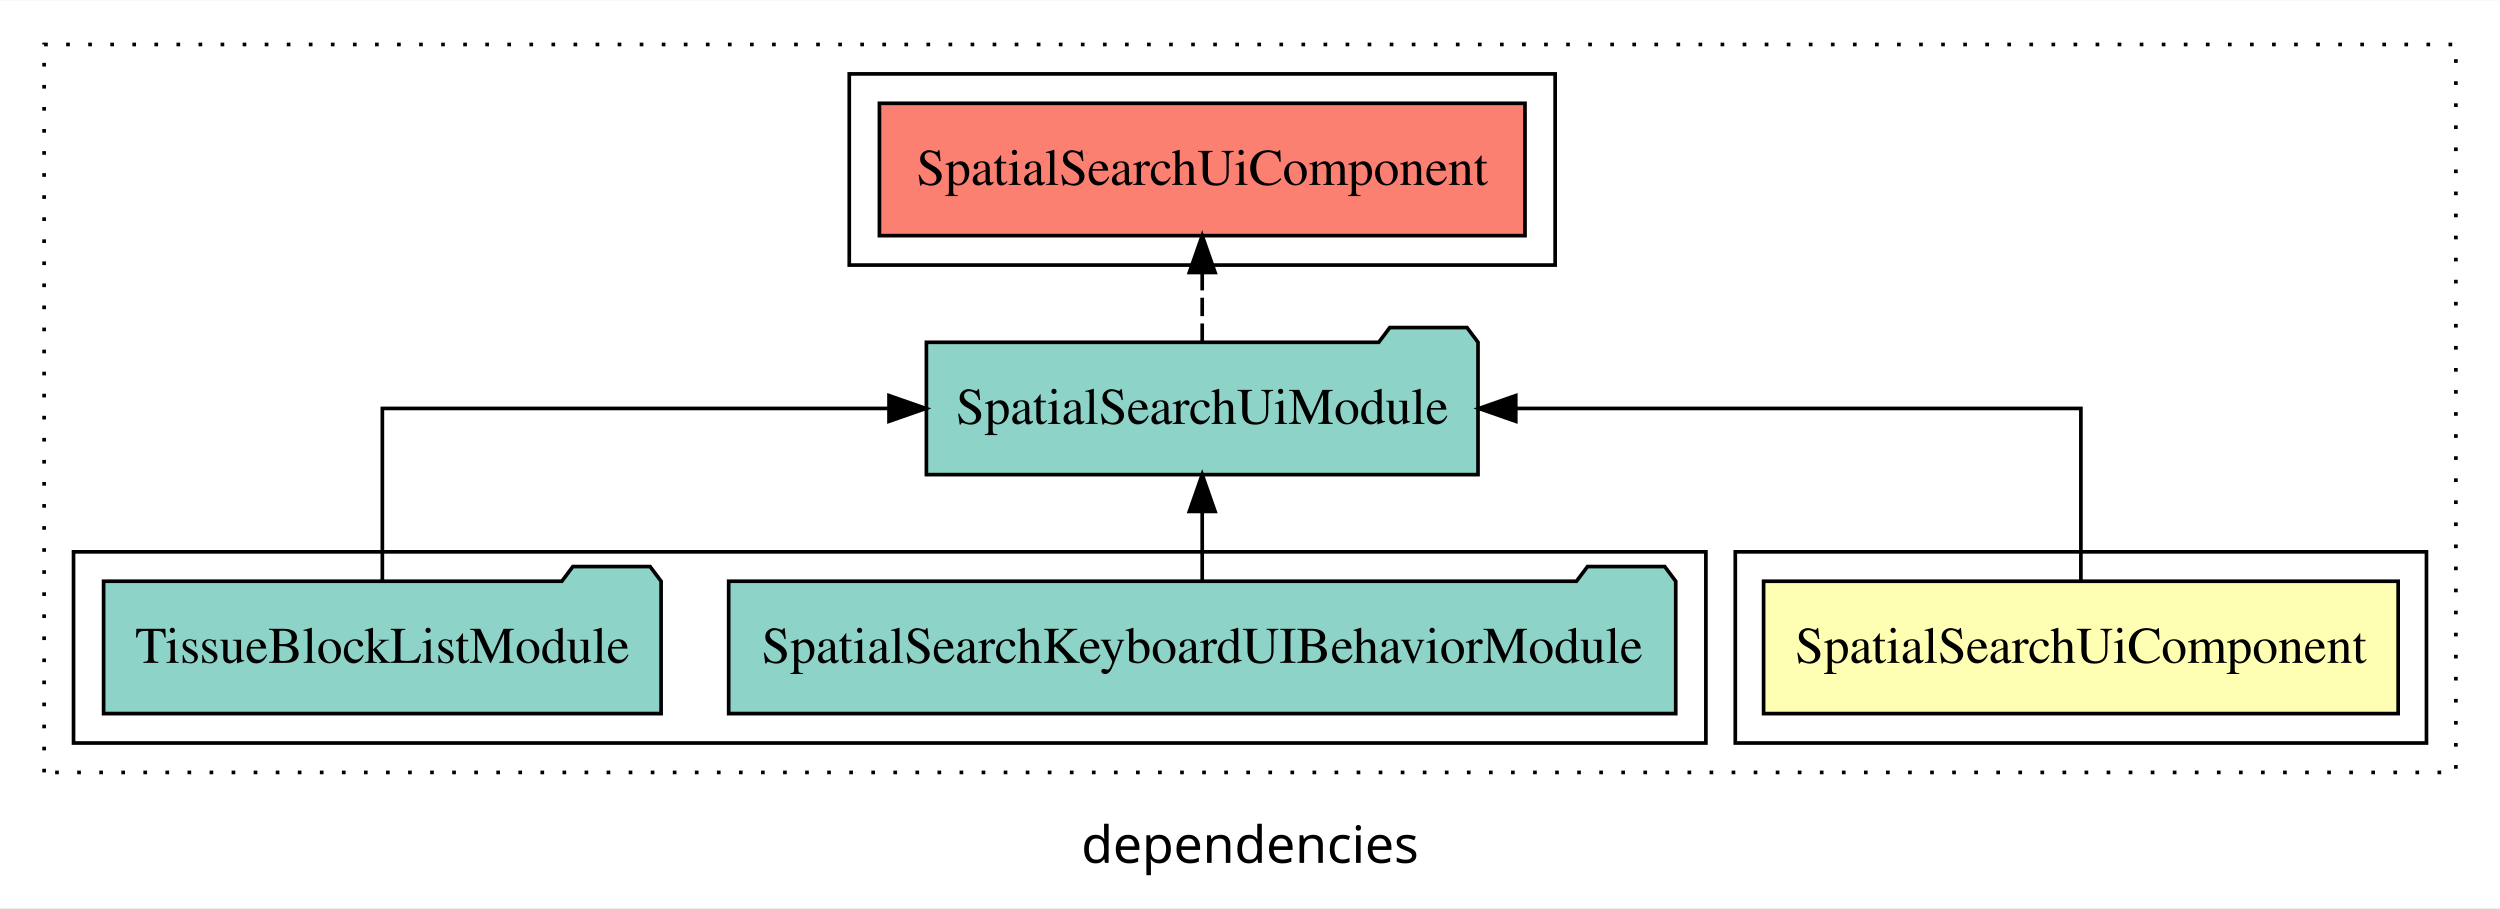
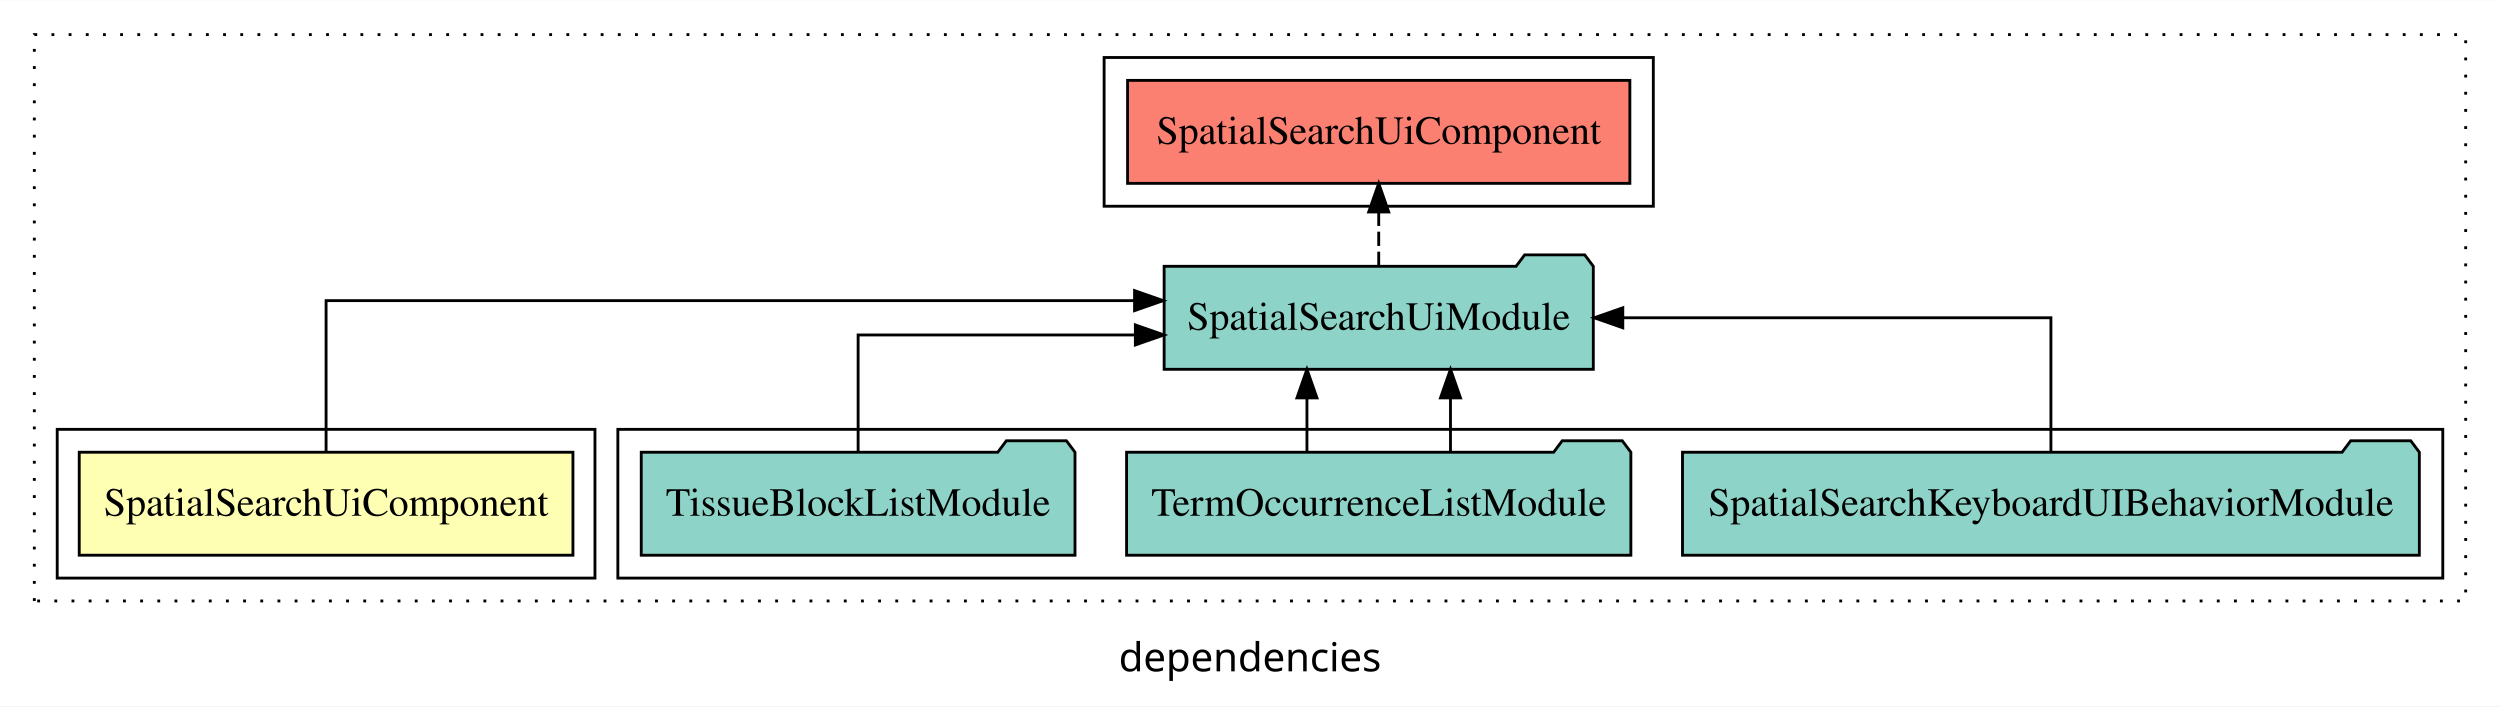
- <svg xmlns="http://www.w3.org/2000/svg" width="680pt" height="247pt" viewBox="0.00 0.00 680.00 246.80">
+ <svg xmlns="http://www.w3.org/2000/svg" width="874pt" height="247pt" viewBox="0.00 0.00 874.00 246.80">
  <g id="graph0" class="graph" transform="scale(1 1) rotate(0) translate(4 242.8)">
-     <polygon fill="white" stroke="transparent" points="-4,4 -4,-242.8 676,-242.8 676,4 -4,4" />
-     <text text-anchor="middle" x="336" y="-8.2" font-family="sans-serif" font-size="14.00">dependencies</text>
+     <polygon fill="white" stroke="transparent" points="-4,4 -4,-242.8 870,-242.8 870,4 -4,4" />
+     <text text-anchor="middle" x="433" y="-8.2" font-family="sans-serif" font-size="14.00">dependencies</text>
    <g id="clust1" class="cluster">
-       <polygon fill="none" stroke="black" stroke-dasharray="1,5" points="8,-32.8 8,-230.8 664,-230.8 664,-32.8 8,-32.8" />
+       <polygon fill="none" stroke="black" stroke-dasharray="1,5" points="8,-32.8 8,-230.8 858,-230.8 858,-32.8 8,-32.8" />
+     </g>
+     <g id="clust4" class="cluster">
+       <polygon fill="none" stroke="black" points="212,-40.8 212,-92.8 850,-92.8 850,-40.8 212,-40.8" />
+     </g>
+     <g id="clust5" class="cluster">
+       <polygon fill="none" stroke="black" points="382,-170.8 382,-222.8 574,-222.8 574,-170.8 382,-170.8" />
    </g>
    <g id="clust2" class="cluster">
-       <polygon fill="none" stroke="black" points="468,-40.8 468,-92.8 656,-92.8 656,-40.8 468,-40.8" />
-     </g>
-     <g id="clust4" class="cluster">
-       <polygon fill="none" stroke="black" points="16,-40.8 16,-92.8 460,-92.8 460,-40.8 16,-40.8" />
-     </g>
-     <g id="clust5" class="cluster">
-       <polygon fill="none" stroke="black" points="227,-170.8 227,-222.8 419,-222.8 419,-170.8 227,-170.8" />
+       <polygon fill="none" stroke="black" points="16,-40.8 16,-92.8 204,-92.8 204,-40.8 16,-40.8" />
    </g>
    <g id="node1" class="node">
-       <polygon fill="#ffffb3" stroke="black" points="648.3,-84.8 475.7,-84.8 475.7,-48.8 648.3,-48.8 648.3,-84.8" />
-       <text text-anchor="middle" x="562" y="-62.6" font-family="Times,serif" font-size="14.00">SpatialSearchUiComponent</text>
+       <polygon fill="#ffffb3" stroke="black" points="196.3,-84.8 23.7,-84.8 23.7,-48.8 196.3,-48.8 196.3,-84.8" />
+       <text text-anchor="middle" x="110" y="-62.6" font-family="Times,serif" font-size="14.00">SpatialSearchUiComponent</text>
    </g>
    <g id="node2" class="node">
-       <polygon fill="#8dd3c7" stroke="black" points="398.02,-149.8 395.02,-153.8 374.02,-153.8 371.02,-149.8 247.98,-149.8 247.98,-113.8 398.02,-113.8 398.02,-149.8" />
-       <text text-anchor="middle" x="323" y="-127.6" font-family="Times,serif" font-size="14.00">SpatialSearchUiModule</text>
+       <polygon fill="#8dd3c7" stroke="black" points="553.02,-149.8 550.02,-153.8 529.02,-153.8 526.02,-149.8 402.98,-149.8 402.98,-113.8 553.02,-113.8 553.02,-149.8" />
+       <text text-anchor="middle" x="478" y="-127.6" font-family="Times,serif" font-size="14.00">SpatialSearchUiModule</text>
    </g>
    <g id="edge1" class="edge">
-       <path fill="none" stroke="black" d="M562,-84.91C562,-104.14 562,-131.8 562,-131.8 562,-131.8 408.29,-131.8 408.29,-131.8" />
-       <polygon fill="black" stroke="black" points="408.29,-128.3 398.29,-131.8 408.29,-135.3 408.29,-128.3" />
+       <path fill="none" stroke="black" d="M110,-85.08C110,-106.12 110,-137.8 110,-137.8 110,-137.8 392.64,-137.8 392.64,-137.8" />
+       <polygon fill="black" stroke="black" points="392.64,-141.3 402.64,-137.8 392.64,-134.3 392.64,-141.3" />
+     </g>
+     <g id="node6" class="node">
+       <polygon fill="#fb8072" stroke="black" points="565.8,-214.8 390.2,-214.8 390.2,-178.8 565.8,-178.8 565.8,-214.8" />
+       <text text-anchor="middle" x="478" y="-192.6" font-family="Times,serif" font-size="14.00">SpatialSearchUiComponent </text>
+     </g>
+     <g id="edge6" class="edge">
+       <path fill="none" stroke="black" stroke-dasharray="5,2" d="M478,-149.91C478,-149.91 478,-168.79 478,-168.79" />
+       <polygon fill="black" stroke="black" points="474.5,-168.79 478,-178.79 481.5,-168.79 474.5,-168.79" />
+     </g>
+     <g id="node3" class="node">
+       <polygon fill="#8dd3c7" stroke="black" points="841.8,-84.8 838.8,-88.8 817.8,-88.8 814.8,-84.8 584.2,-84.8 584.2,-48.8 841.8,-48.8 841.8,-84.8" />
+       <text text-anchor="middle" x="713" y="-62.6" font-family="Times,serif" font-size="14.00">SpatialSearchKeyboardUIBehaviorModule</text>
+     </g>
+     <g id="edge2" class="edge">
+       <path fill="none" stroke="black" d="M713,-84.91C713,-104.14 713,-131.8 713,-131.8 713,-131.8 563.33,-131.8 563.33,-131.8" />
+       <polygon fill="black" stroke="black" points="563.33,-128.3 553.33,-131.8 563.33,-135.3 563.33,-128.3" />
+     </g>
+     <g id="node4" class="node">
+       <polygon fill="#8dd3c7" stroke="black" points="566.15,-84.8 563.15,-88.8 542.15,-88.8 539.15,-84.8 389.85,-84.8 389.85,-48.8 566.15,-48.8 566.15,-84.8" />
+       <text text-anchor="middle" x="478" y="-62.6" font-family="Times,serif" font-size="14.00">TermOccurrenceListModule</text>
+     </g>
+     <g id="edge3" class="edge">
+       <path fill="none" stroke="black" d="M503.09,-84.91C503.09,-84.91 503.09,-103.79 503.09,-103.79" />
+       <polygon fill="black" stroke="black" points="499.59,-103.79 503.09,-113.79 506.59,-103.79 499.59,-103.79" />
+     </g>
+     <g id="edge4" class="edge">
+       <path fill="none" stroke="black" d="M452.91,-84.91C452.91,-84.91 452.91,-103.79 452.91,-103.79" />
+       <polygon fill="black" stroke="black" points="449.41,-103.79 452.91,-113.79 456.41,-103.79 449.41,-103.79" />
    </g>
    <g id="node5" class="node">
-       <polygon fill="#fb8072" stroke="black" points="410.8,-214.8 235.2,-214.8 235.2,-178.8 410.8,-178.8 410.8,-214.8" />
-       <text text-anchor="middle" x="323" y="-192.6" font-family="Times,serif" font-size="14.00">SpatialSearchUiComponent </text>
+       <polygon fill="#8dd3c7" stroke="black" points="371.82,-84.8 368.82,-88.8 347.82,-88.8 344.82,-84.8 220.18,-84.8 220.18,-48.8 371.82,-48.8 371.82,-84.8" />
+       <text text-anchor="middle" x="296" y="-62.6" font-family="Times,serif" font-size="14.00">TissueBlockListModule</text>
    </g>
-     <g id="edge4" class="edge">
-       <path fill="none" stroke="black" stroke-dasharray="5,2" d="M323,-149.91C323,-149.91 323,-168.79 323,-168.79" />
-       <polygon fill="black" stroke="black" points="319.5,-168.79 323,-178.79 326.5,-168.79 319.5,-168.79" />
-     </g>
-     <g id="node3" class="node">
-       <polygon fill="#8dd3c7" stroke="black" points="451.8,-84.8 448.8,-88.8 427.8,-88.8 424.8,-84.8 194.2,-84.8 194.2,-48.8 451.8,-48.8 451.8,-84.8" />
-       <text text-anchor="middle" x="323" y="-62.6" font-family="Times,serif" font-size="14.00">SpatialSearchKeyboardUIBehaviorModule</text>
-     </g>
-     <g id="edge2" class="edge">
-       <path fill="none" stroke="black" d="M323,-84.91C323,-84.91 323,-103.79 323,-103.79" />
-       <polygon fill="black" stroke="black" points="319.5,-103.79 323,-113.79 326.5,-103.79 319.5,-103.79" />
-     </g>
-     <g id="node4" class="node">
-       <polygon fill="#8dd3c7" stroke="black" points="175.82,-84.8 172.82,-88.8 151.82,-88.8 148.82,-84.8 24.18,-84.8 24.18,-48.8 175.82,-48.8 175.82,-84.8" />
-       <text text-anchor="middle" x="100" y="-62.6" font-family="Times,serif" font-size="14.00">TissueBlockListModule</text>
-     </g>
-     <g id="edge3" class="edge">
-       <path fill="none" stroke="black" d="M100,-84.91C100,-104.14 100,-131.8 100,-131.8 100,-131.8 237.81,-131.8 237.81,-131.8" />
-       <polygon fill="black" stroke="black" points="237.81,-135.3 247.81,-131.8 237.81,-128.3 237.81,-135.3" />
+     <g id="edge5" class="edge">
+       <path fill="none" stroke="black" d="M296,-84.82C296,-102.17 296,-125.8 296,-125.8 296,-125.8 392.92,-125.8 392.92,-125.8" />
+       <polygon fill="black" stroke="black" points="392.92,-129.3 402.92,-125.8 392.92,-122.3 392.92,-129.3" />
    </g>
  </g>
</svg>
